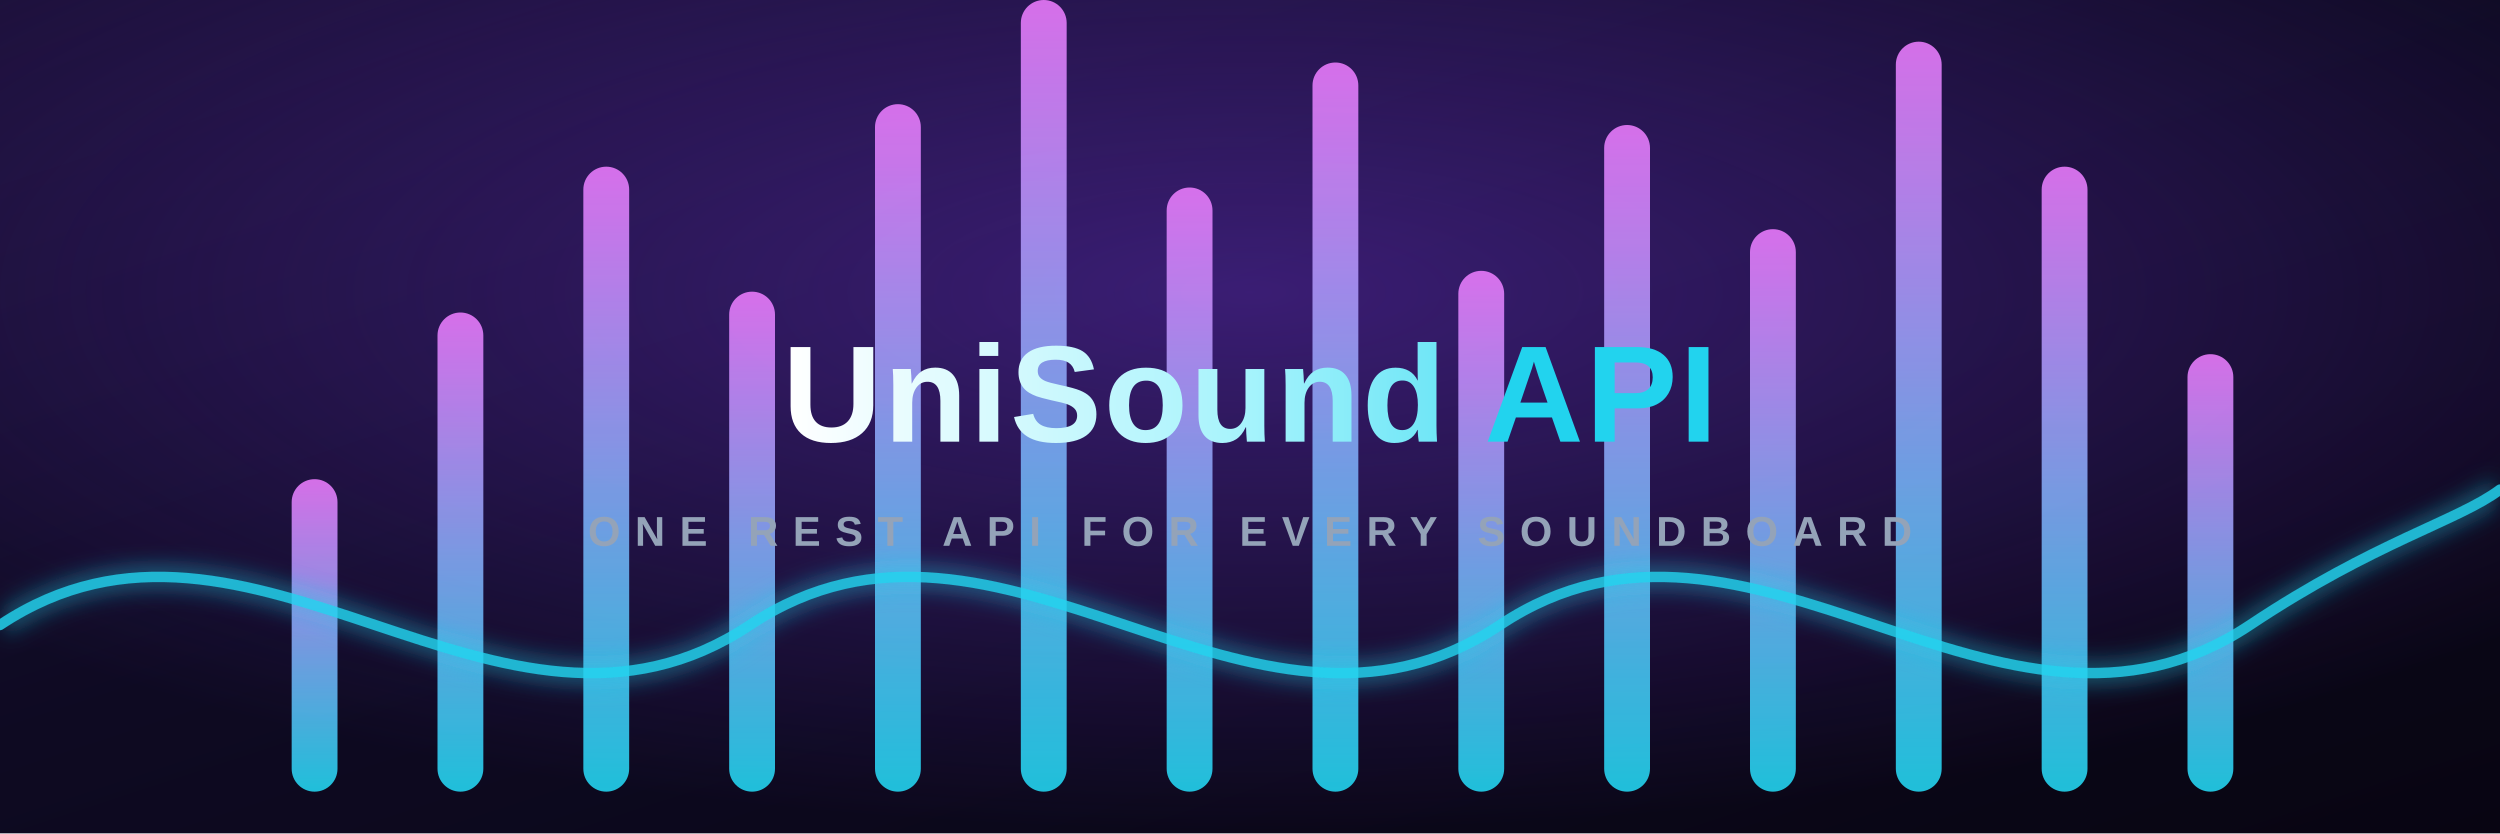
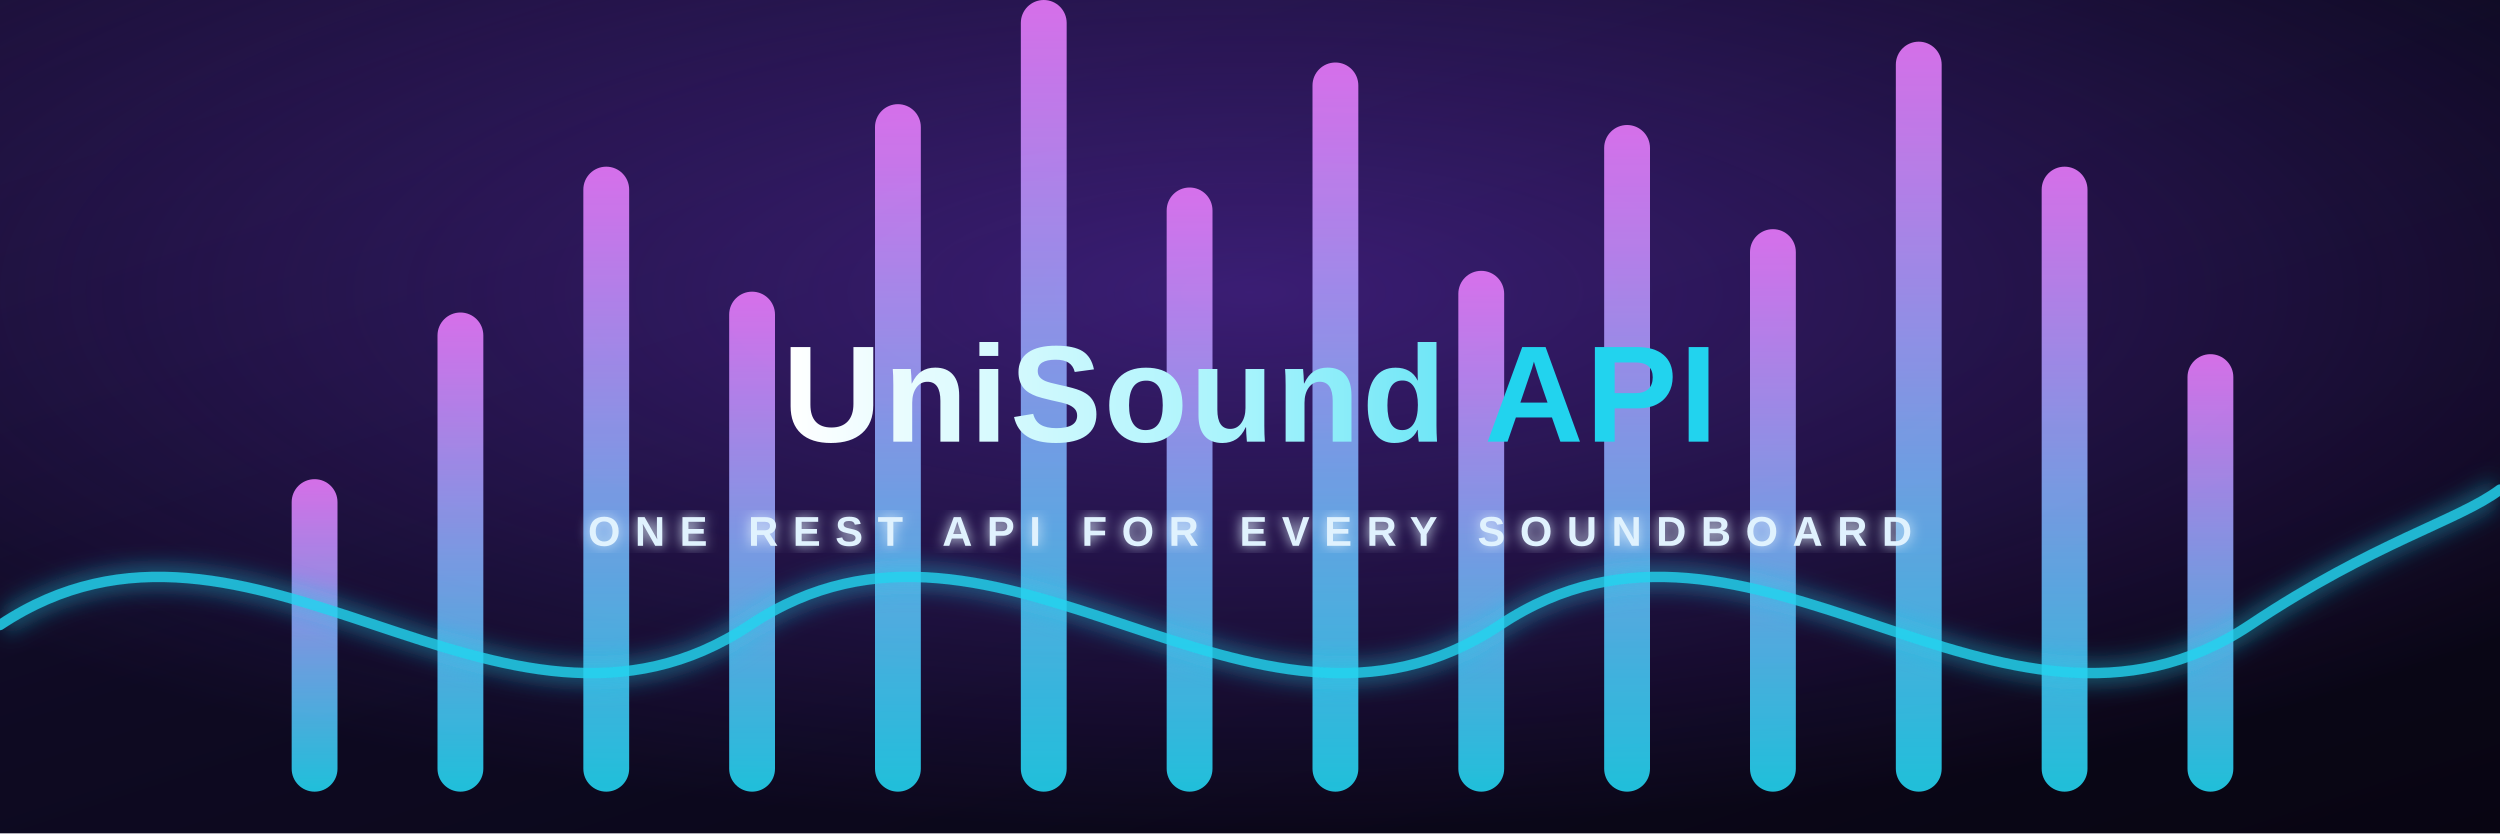
<svg xmlns="http://www.w3.org/2000/svg" viewBox="0 0 1200 400" width="1200" height="400" role="img" aria-label="UniSound API - one REST API for every soundboard">
  <defs>
    <linearGradient id="bg" x1="0" y1="0" x2="1" y2="1">
      <stop offset="0" stop-color="#1b1038" />
      <stop offset="0.45" stop-color="#0e0a22" />
      <stop offset="1" stop-color="#080512" />
    </linearGradient>
    <linearGradient id="bar" x1="0" y1="1" x2="0" y2="0">
      <stop offset="0" stop-color="#22d3ee" />
      <stop offset="1" stop-color="#e879f9" />
    </linearGradient>
    <linearGradient id="txt" x1="0" y1="0" x2="1" y2="0">
      <stop offset="0" stop-color="#ffffff" />
      <stop offset="0.5" stop-color="#a5f3fc" />
      <stop offset="1" stop-color="#22d3ee" />
    </linearGradient>
    <radialGradient id="glow" cx="0.5" cy="0.35" r="0.65">
      <stop offset="0" stop-color="#7c3aed" stop-opacity="0.40" />
      <stop offset="1" stop-color="#7c3aed" stop-opacity="0" />
    </radialGradient>
    <filter id="wf" x="-20%" y="-20%" width="140%" height="140%">
      <feGaussianBlur stdDeviation="6" result="b" />
+       <feMerge>
+         <feMergeNode in="b" />
+         <feMergeNode in="SourceGraphic" />
+       </feMerge>
+     </filter>
+     <filter id="tag" x="-20%" y="-20%" width="140%" height="140%">
+       <feGaussianBlur stdDeviation="3" result="b" />
      <feMerge>
        <feMergeNode in="b" />
        <feMergeNode in="SourceGraphic" />
      </feMerge>
    </filter>
  </defs>
  <rect width="1200" height="400" fill="url(#bg)" />
  <rect width="1200" height="400" fill="url(#glow)" />
  <g fill="url(#bar)" opacity="0.9" rx="11">
    <rect x="140" y="230" width="22" height="150" rx="11" />
    <rect x="210" y="150" width="22" height="230" rx="11" />
    <rect x="280" y="80" width="22" height="300" rx="11" />
    <rect x="350" y="140" width="22" height="240" rx="11" />
    <rect x="420" y="50" width="22" height="330" rx="11" />
    <rect x="490" y="0" width="22" height="380" rx="11" />
    <rect x="560" y="90" width="22" height="290" rx="11" />
    <rect x="630" y="30" width="22" height="350" rx="11" />
    <rect x="700" y="130" width="22" height="250" rx="11" />
    <rect x="770" y="60" width="22" height="320" rx="11" />
    <rect x="840" y="110" width="22" height="270" rx="11" />
    <rect x="910" y="20" width="22" height="360" rx="11" />
    <rect x="980" y="80" width="22" height="300" rx="11" />
    <rect x="1050" y="170" width="22" height="210" rx="11" />
  </g>
  <path d="M0 300 C120 220 240 380 360 300 C480 220 600 380 720 300 C840 220 960 380 1080 300 C1140 260 1180 250 1200 235" fill="none" stroke="#22d3ee" stroke-width="5" stroke-linecap="round" filter="url(#wf)" opacity="0.85" />
  <text x="600" y="212" text-anchor="middle" font-family="Segoe UI, Arial, Helvetica, sans-serif" font-size="66" font-weight="800" letter-spacing="1">
    <tspan fill="url(#txt)">UniSound</tspan>
    <tspan fill="#22d3ee"> API</tspan>
  </text>
-   <text x="600" y="262" text-anchor="middle" font-family="Segoe UI, Arial, Helvetica, sans-serif" font-size="20" font-weight="600" letter-spacing="7" fill="#94a3b8">ONE REST API FOR EVERY SOUNDBOARD</text>
+   <text x="600" y="262" text-anchor="middle" font-family="Segoe UI, Arial, Helvetica, sans-serif" font-size="20" font-weight="700" letter-spacing="7" fill="#e0f2fe" filter="url(#tag)">ONE REST API FOR EVERY SOUNDBOARD</text>
</svg>
